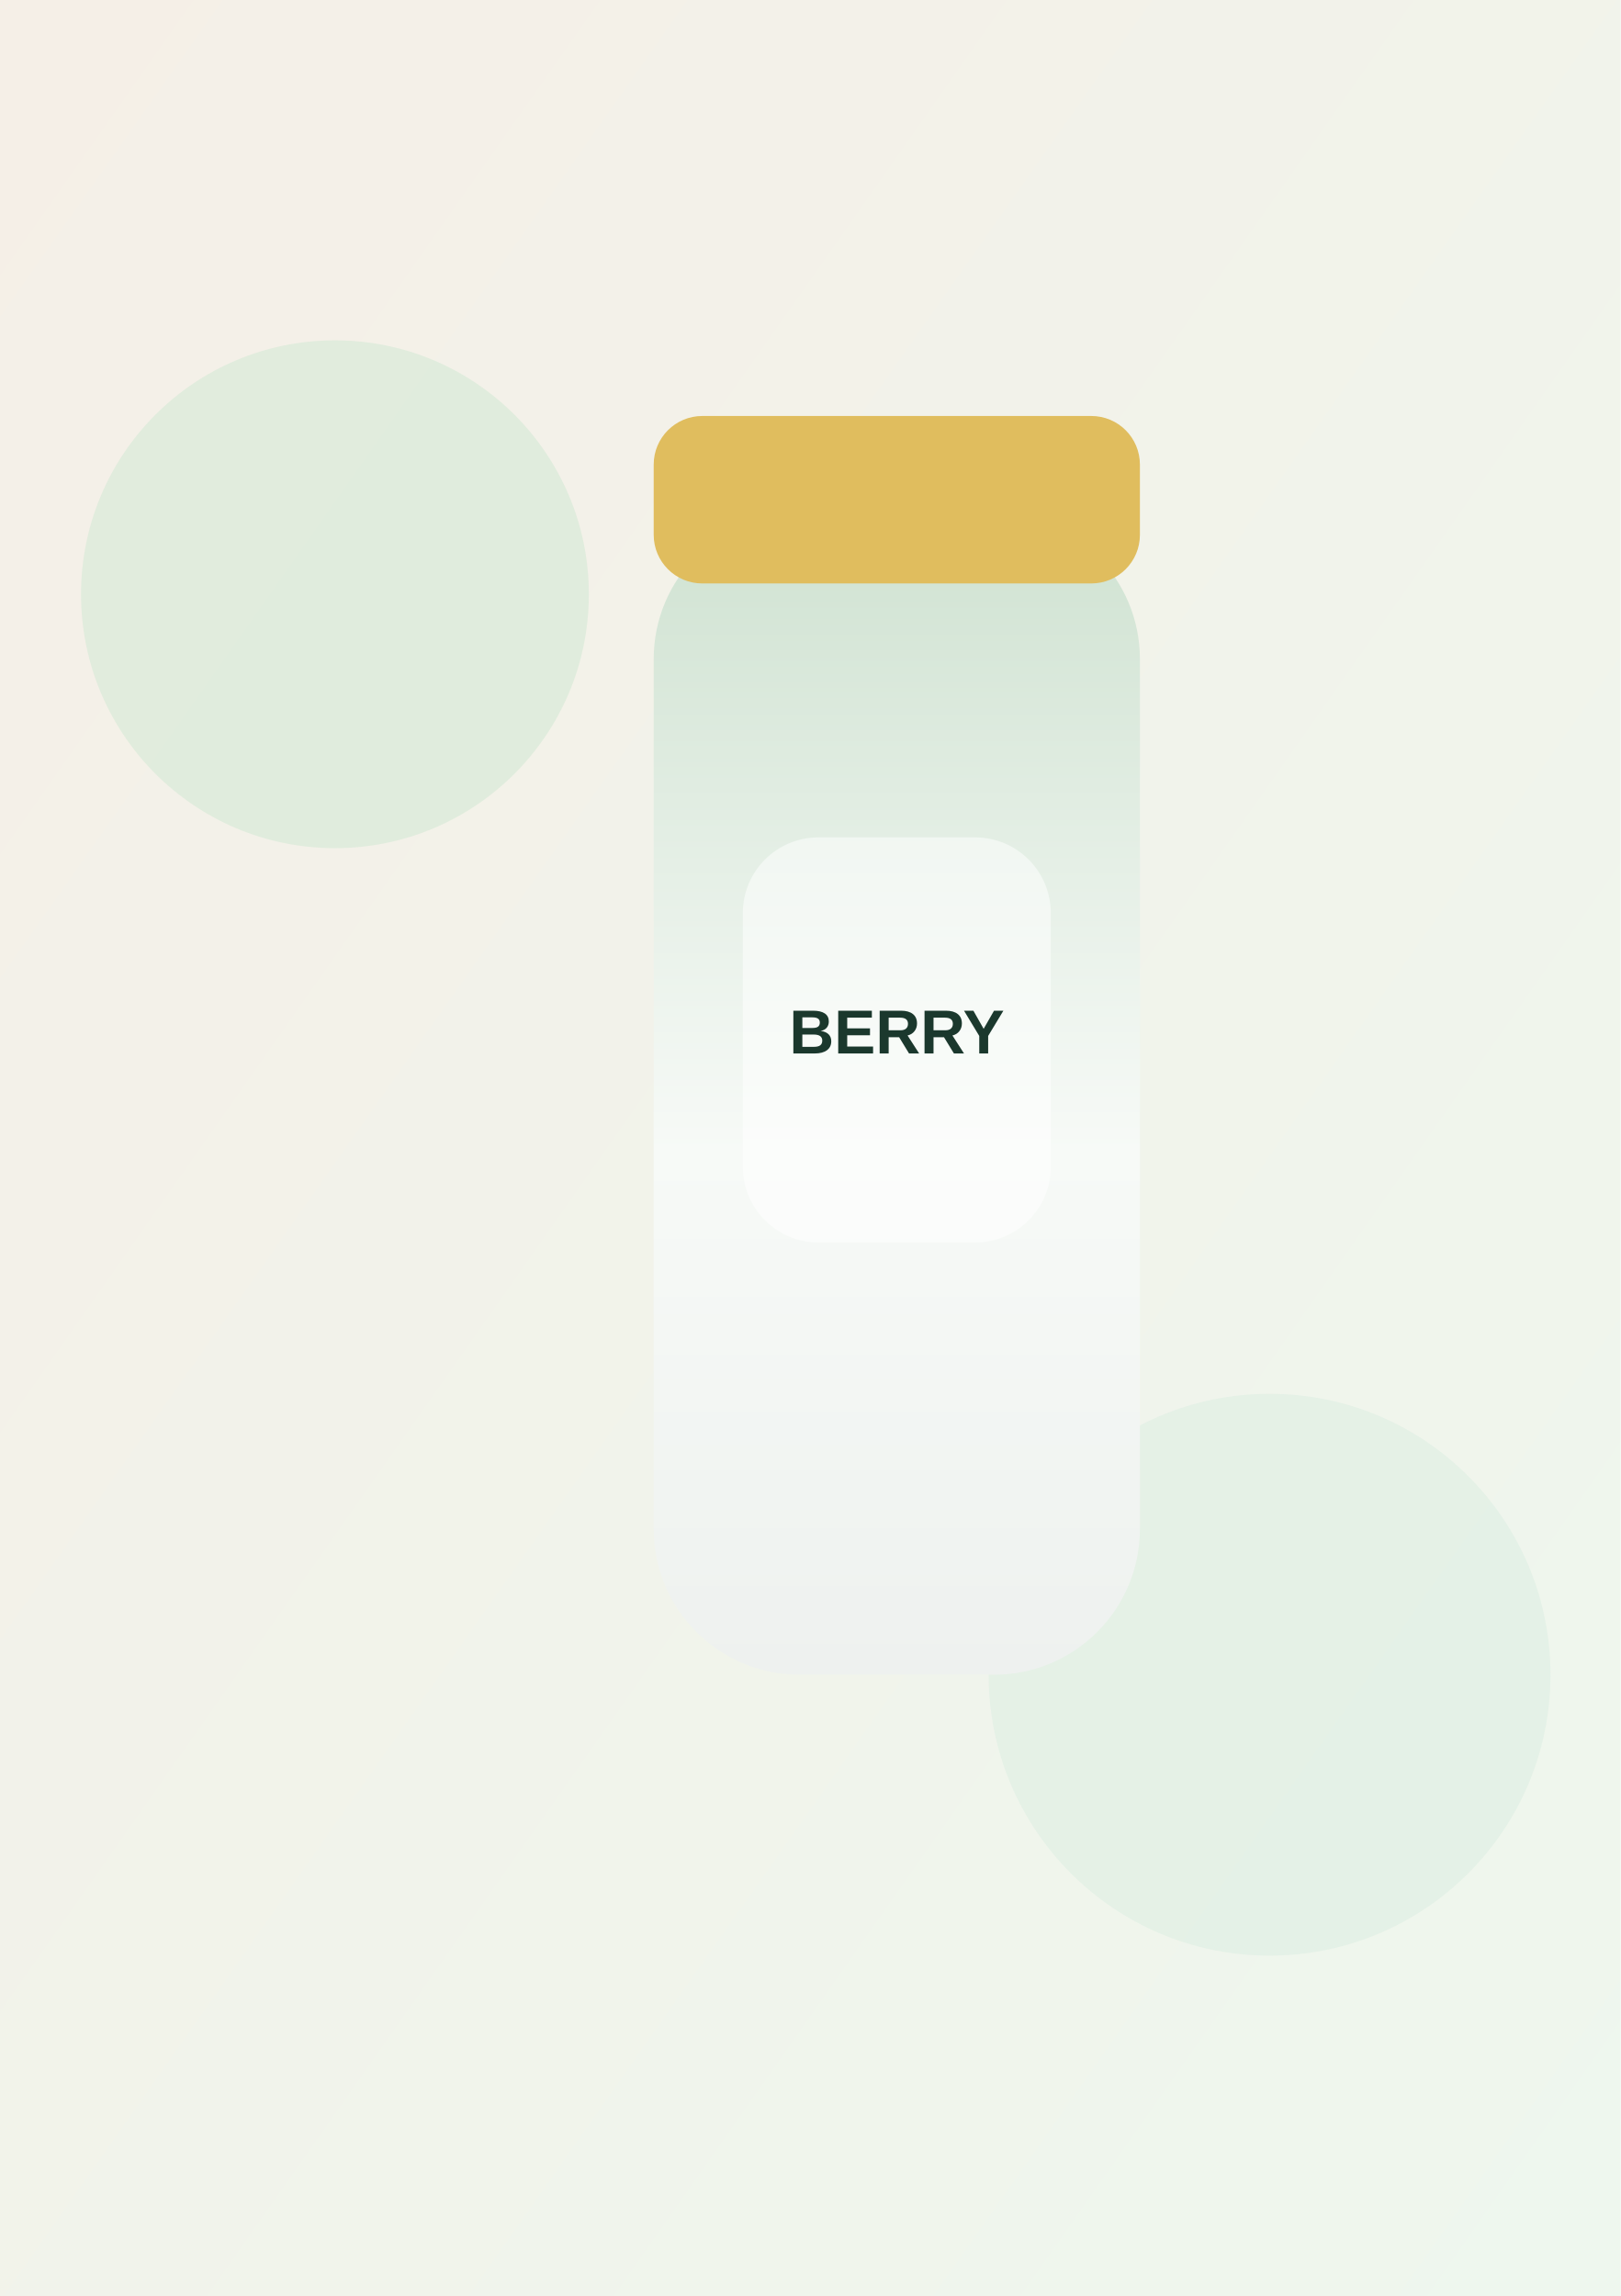
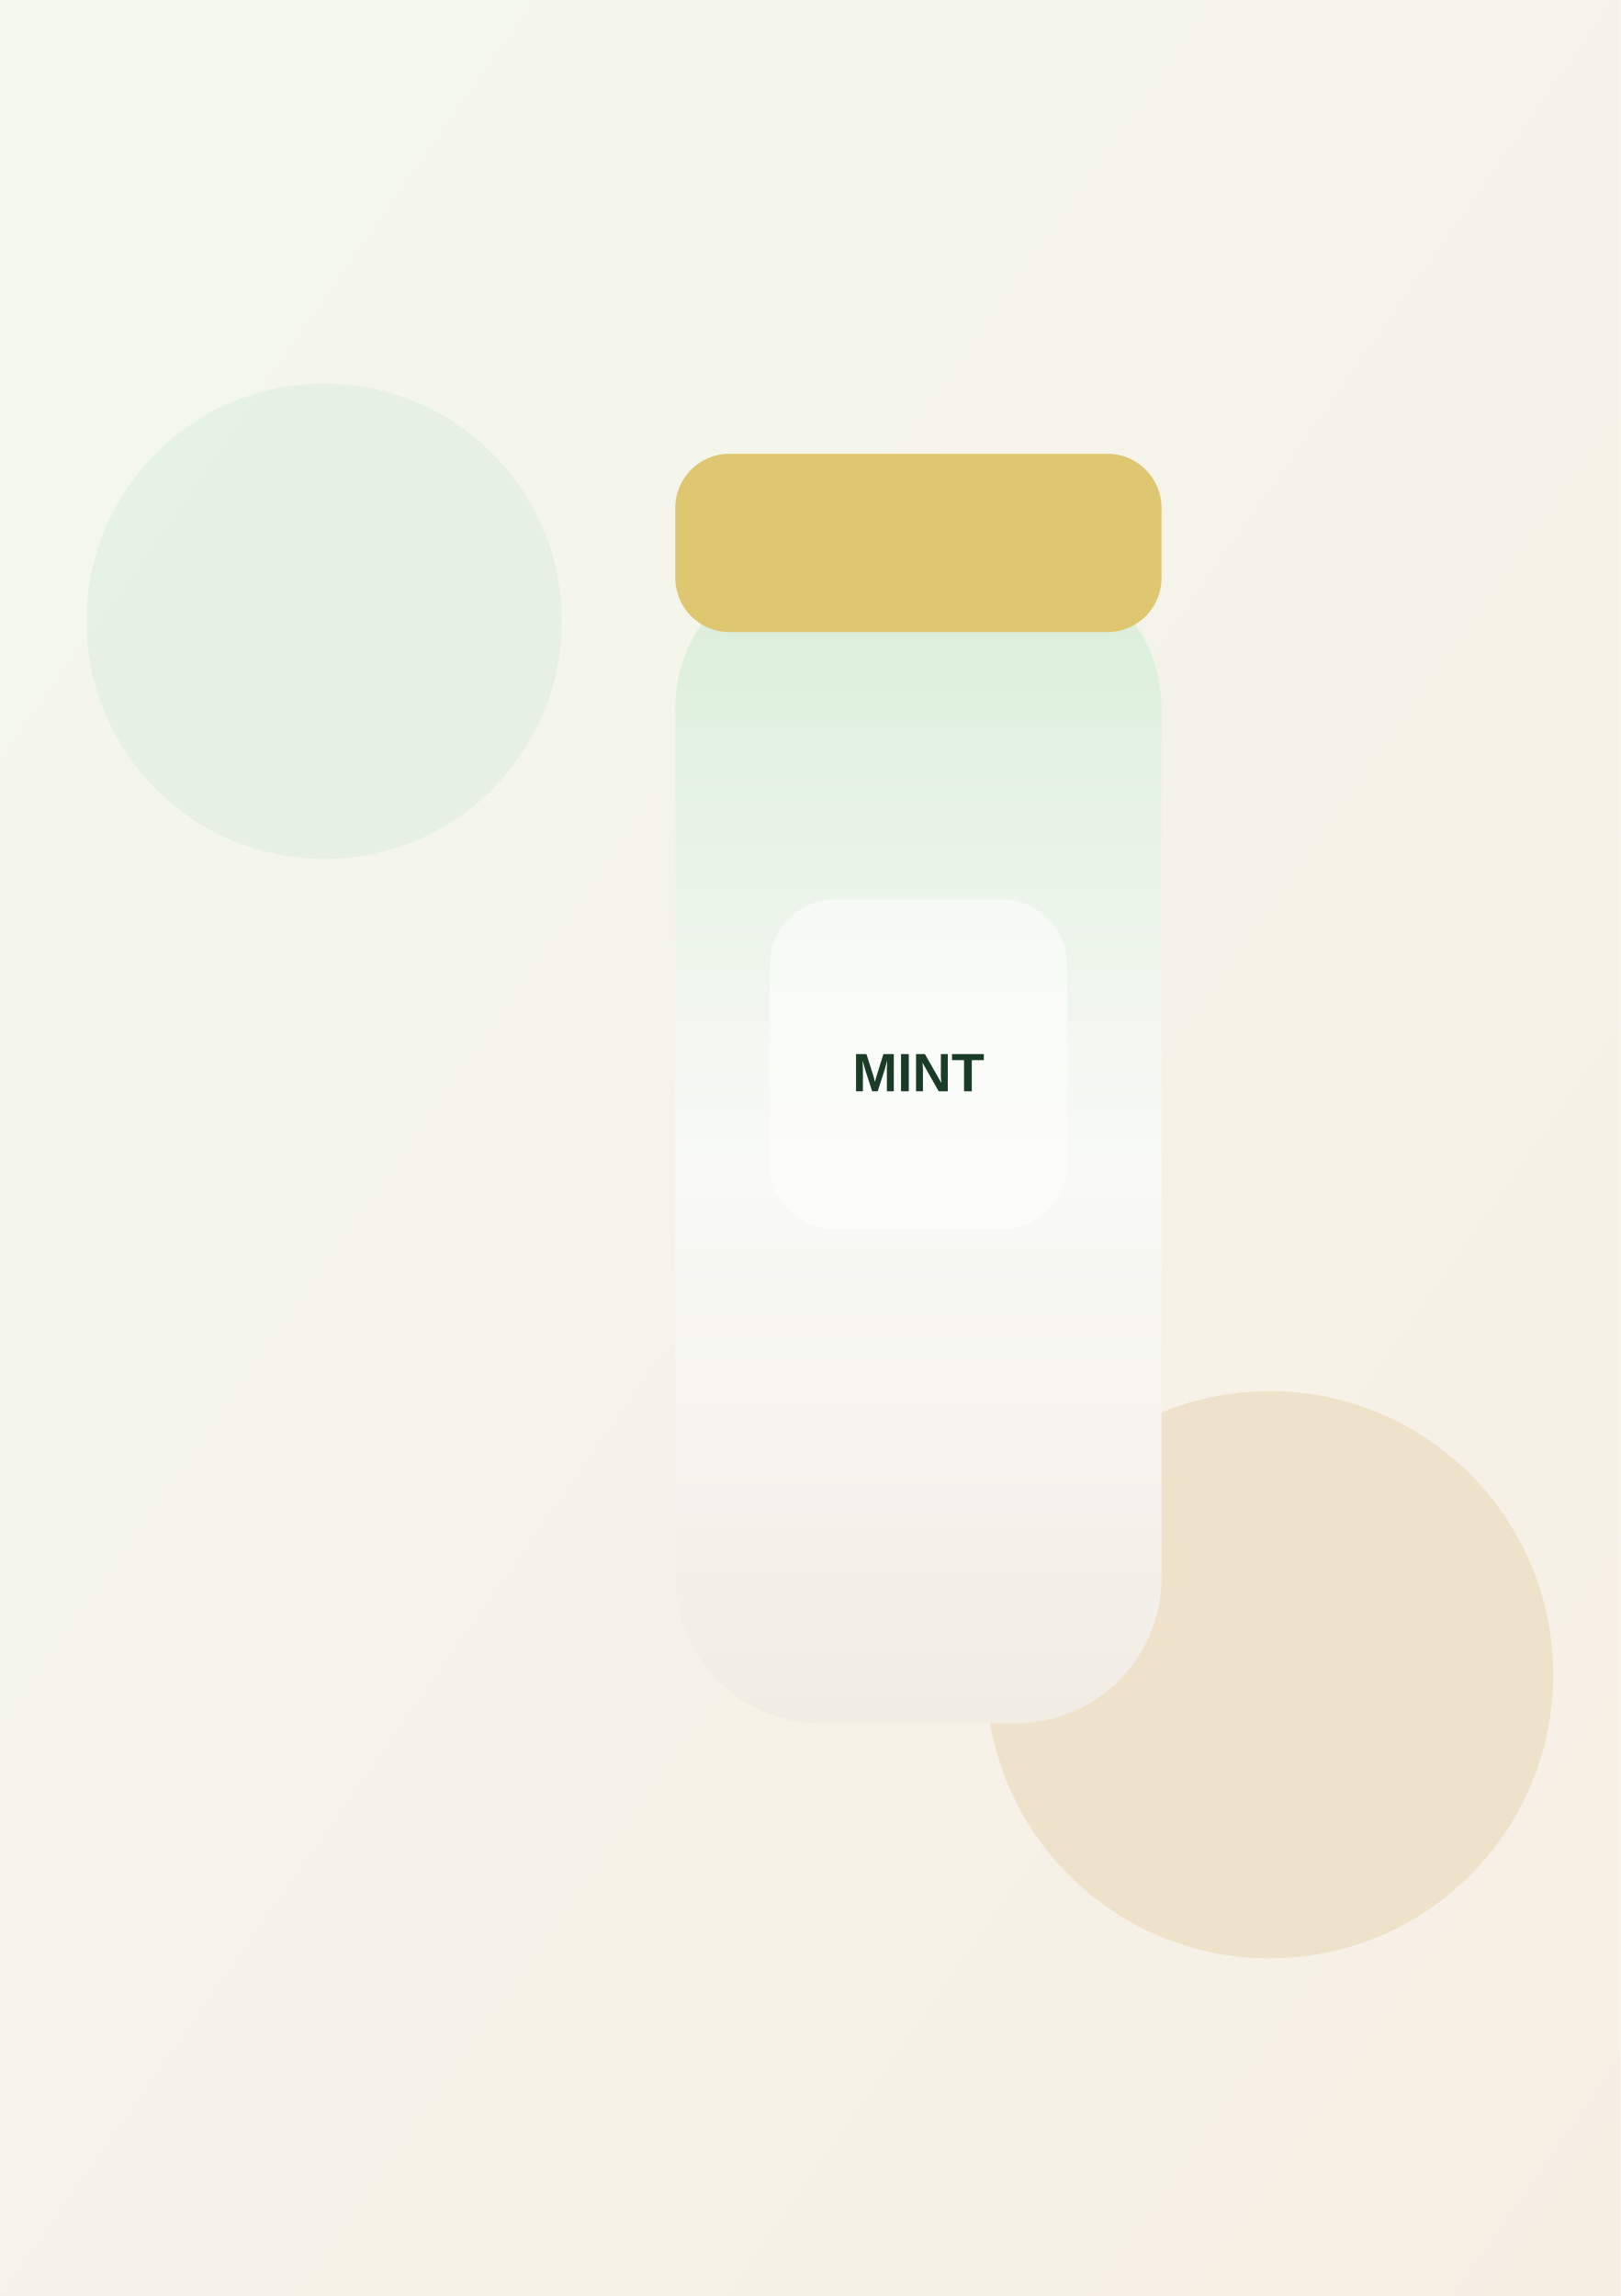
<svg xmlns="http://www.w3.org/2000/svg" width="600" height="850" viewBox="0 0 600 850">
  <defs>
    <linearGradient id="bg" x1="0" x2="1" y1="0" y2="1">
-       <stop offset="0%" stop-color="#f5efe7" />
-       <stop offset="100%" stop-color="#eef7ee" />
+       <stop offset="0%" stop-color="#f3f8ef" />
+       <stop offset="100%" stop-color="#f7efe4" />
    </linearGradient>
-     <linearGradient id="can" x1="0" x2="0" y1="0" y2="1">
-       <stop offset="0%" stop-color="#cfe2d1" />
-       <stop offset="55%" stop-color="#f7faf7" />
-       <stop offset="100%" stop-color="#eef1ef" />
+     <linearGradient id="bottle" x1="0" x2="0" y1="0" y2="1">
+       <stop offset="0%" stop-color="#d9eed9" />
+       <stop offset="52%" stop-color="#f9faf6" />
+       <stop offset="100%" stop-color="#f1ede5" />
    </linearGradient>
  </defs>
  <rect width="600" height="850" fill="url(#bg)" />
-   <g opacity="0.7">
-     <circle cx="124" cy="220" r="94" fill="#d9ead8" />
-     <circle cx="470" cy="620" r="104" fill="#e0efe4" />
+   <g opacity="0.72">
+     <circle cx="120" cy="230" r="88" fill="#e1f0e0" />
+     <circle cx="470" cy="620" r="105" fill="#ebdcc1" />
  </g>
-   <g transform="translate(130 120)">
-     <rect x="112" y="70" width="180" height="430" rx="54" fill="url(#can)" />
-     <rect x="112" y="34" width="180" height="62" rx="18" fill="#e0bd5e" />
-     <rect x="145" y="190" width="114" height="150" rx="28" fill="rgba(255,255,255,0.5)" />
-     <text x="202" y="270" text-anchor="middle" font-size="23" fill="#1b382d" font-family="Arial, sans-serif" font-weight="700">BERRY</text>
+   <g transform="translate(130 118)">
+     <rect x="120" y="90" width="180" height="430" rx="54" fill="url(#bottle)" />
+     <rect x="120" y="50" width="180" height="66" rx="20" fill="#dfc772" />
+     <rect x="155" y="215" width="110" height="122" rx="24" fill="rgba(255,255,255,0.5)" />
+     <text x="210" y="286" text-anchor="middle" font-size="20" fill="#1a3c27" font-family="Arial, sans-serif" font-weight="700">MINT</text>
  </g>
</svg>
